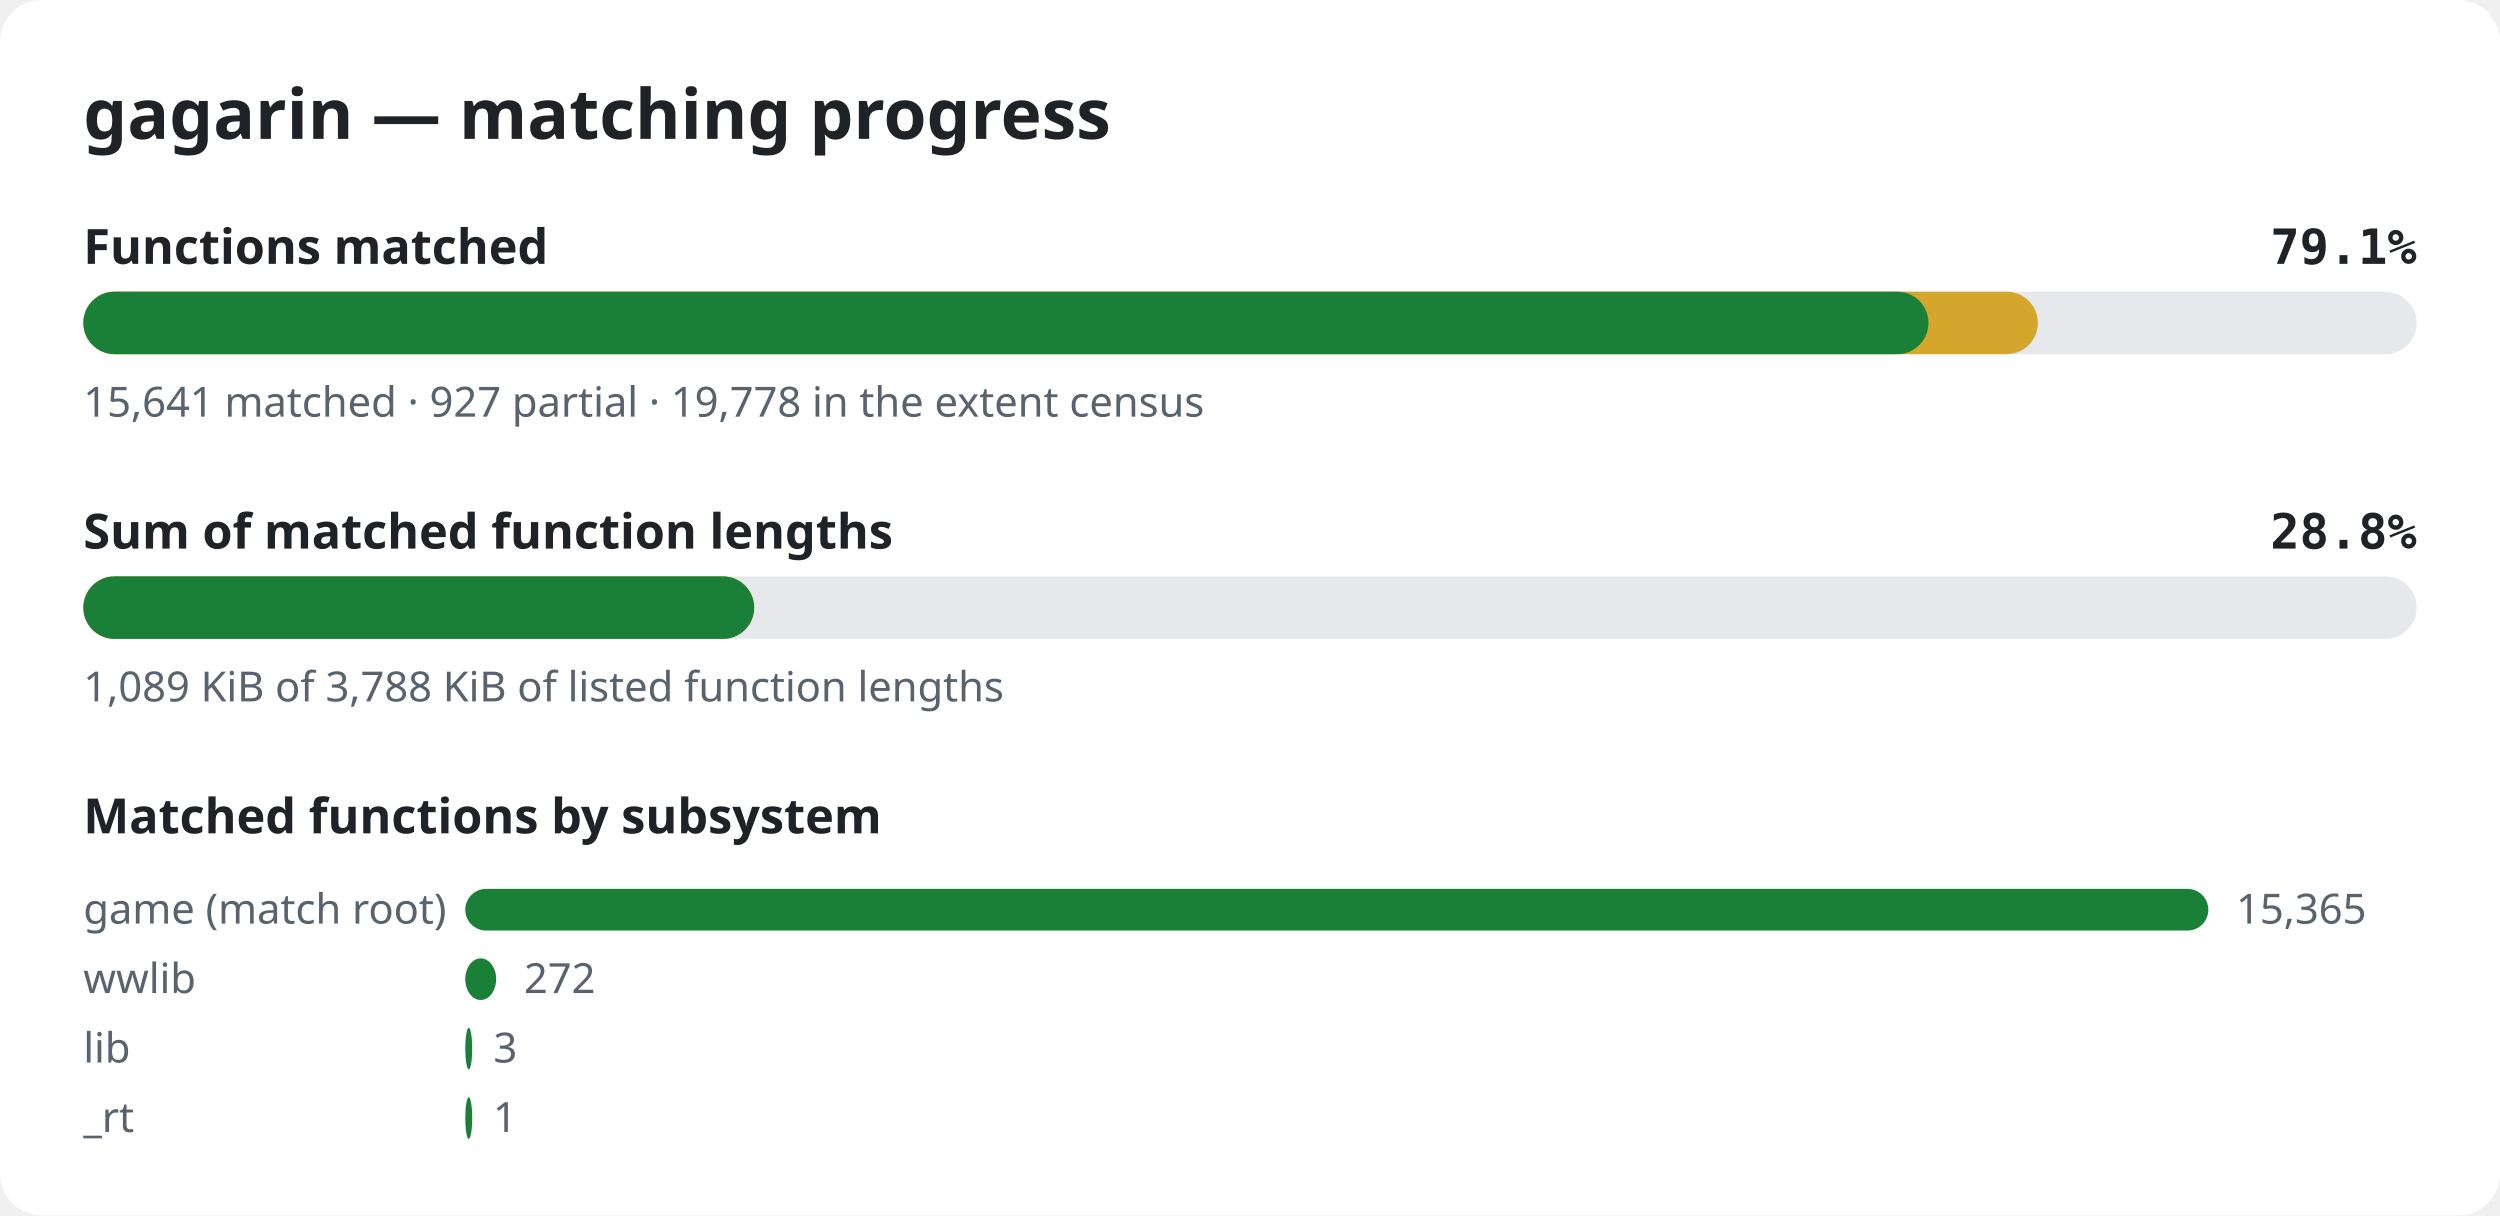
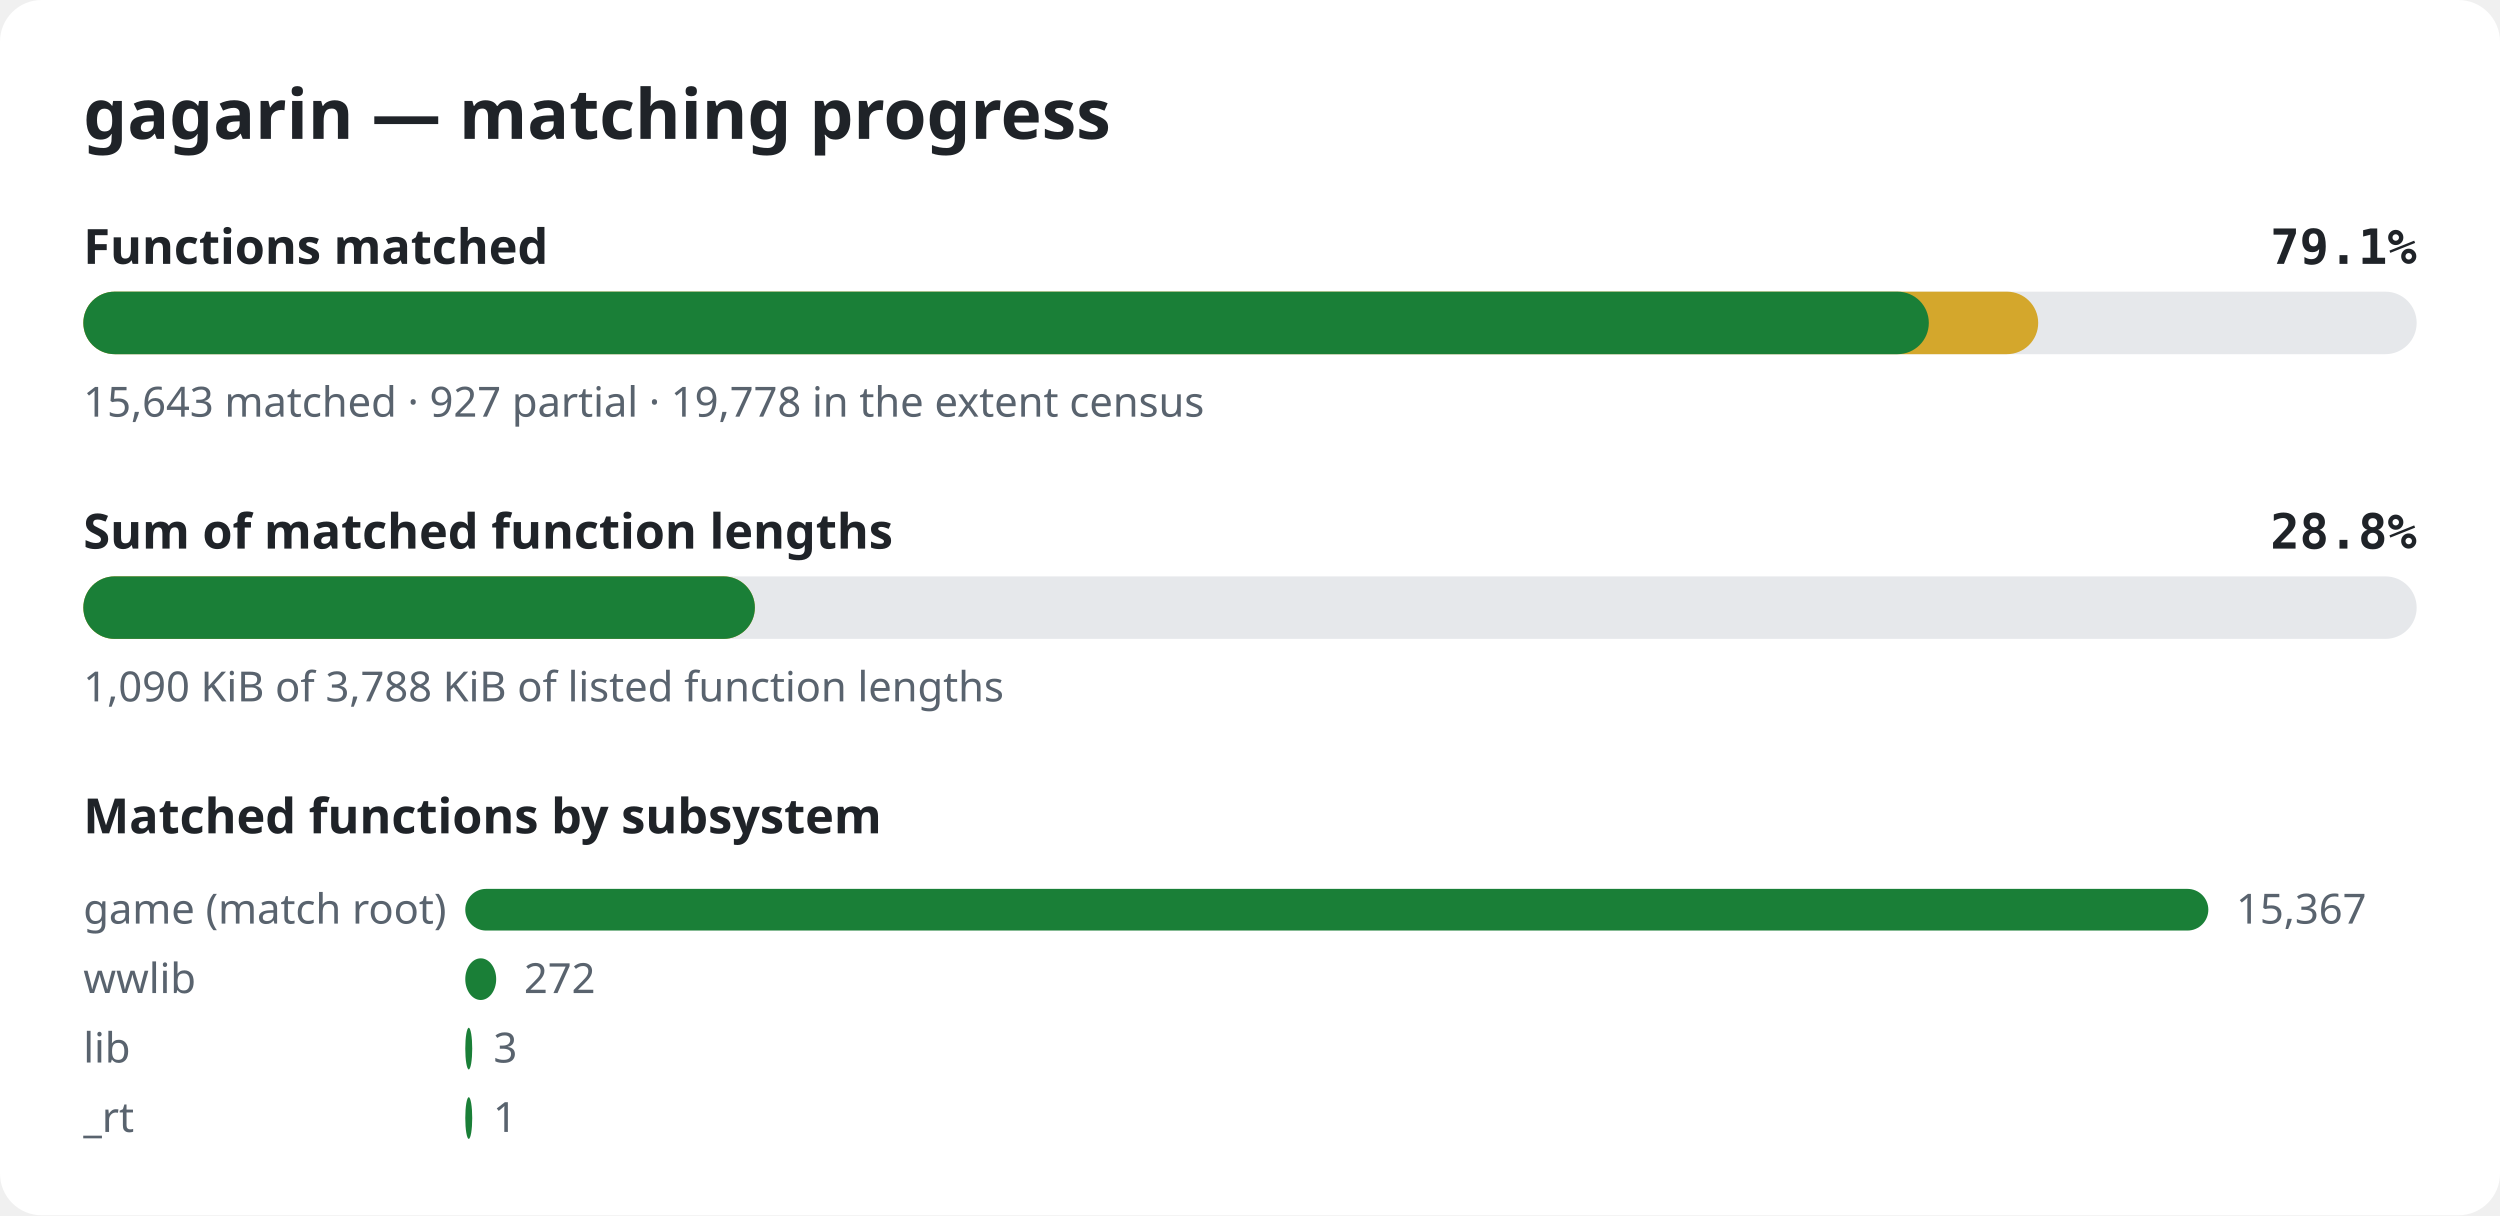
<svg xmlns="http://www.w3.org/2000/svg" width="720" height="350" viewBox="0 0 720 350" role="img" aria-label="gagarin matching progress">
  <style>.bg{fill:#ffffff}.title{font:600 20px sans-serif;fill:#1f2328}.label{font:600 14px sans-serif;fill:#1f2328}.pct{font:600 14px monospace;fill:#1f2328}.note{font:12px sans-serif;fill:#59636e}.track{fill:#e6e8eb}.done{fill:#1a7f37}.partial{fill:#d4a72c}@media (prefers-color-scheme: dark){.bg{fill:#0d1117}.title,.label,.pct{fill:#e6edf3}.note{fill:#9198a1}.track{fill:#262c36}.done{fill:#3fb950}.partial{fill:#d29922}}</style>
  <rect width="720" height="350" rx="12" class="bg" />
  <text x="24" y="40" class="title">gagarin — matching progress</text>
  <text x="24" y="76" class="label">Functions matched</text>
  <text x="696" y="76" class="pct" text-anchor="end">79.1%</text>
  <rect x="24" y="84" width="672" height="18" rx="9" class="track" />
-   <rect x="24" y="84" width="562.9" height="18" rx="9" class="partial" />
-   <rect x="24" y="84" width="531.4" height="18" rx="9" class="done" />
-   <text x="24" y="120" class="note">15,641 matched · 927 partial · 19,778 in the extent census</text>
+   <rect x="24" y="84" width="563.0" height="18" rx="9" class="partial" />
+   <rect x="24" y="84" width="531.5" height="18" rx="9" class="done" />
+   <text x="24" y="120" class="note">15,643 matched · 927 partial · 19,778 in the extent census</text>
  <text x="24" y="158" class="label">Sum of matched function lengths</text>
  <text x="696" y="158" class="pct" text-anchor="end">28.8%</text>
  <rect x="24" y="166" width="672" height="18" rx="9" class="track" />
-   <rect x="24" y="166" width="193.2" height="18" rx="9" class="partial" />
-   <rect x="24" y="166" width="193.2" height="18" rx="9" class="done" />
-   <text x="24" y="202" class="note">1,089 KiB of 3,788 KiB of listed function lengths</text>
+   <rect x="24" y="166" width="193.4" height="18" rx="9" class="partial" />
+   <rect x="24" y="166" width="193.4" height="18" rx="9" class="done" />
+   <text x="24" y="202" class="note">1,090 KiB of 3,788 KiB of listed function lengths</text>
  <text x="24" y="240" class="label">Matched functions by subsystem</text>
  <text x="24" y="266" class="note">game (match root)</text>
  <rect x="134" y="256" width="502.0" height="12" rx="6" class="done" />
-   <text x="644.0" y="266" class="note">15,365</text>
+   <text x="644.0" y="266" class="note">15,367</text>
  <text x="24" y="286" class="note">wwlib</text>
  <rect x="134" y="276" width="8.9" height="12" rx="6" class="done" />
  <text x="150.9" y="286" class="note">272</text>
  <text x="24" y="306" class="note">lib</text>
  <rect x="134" y="296" width="2.0" height="12" rx="6" class="done" />
  <text x="142.1" y="306" class="note">3</text>
  <text x="24" y="326" class="note">_rt</text>
  <rect x="134" y="316" width="2.0" height="12" rx="6" class="done" />
  <text x="142.0" y="326" class="note">1</text>
</svg>
